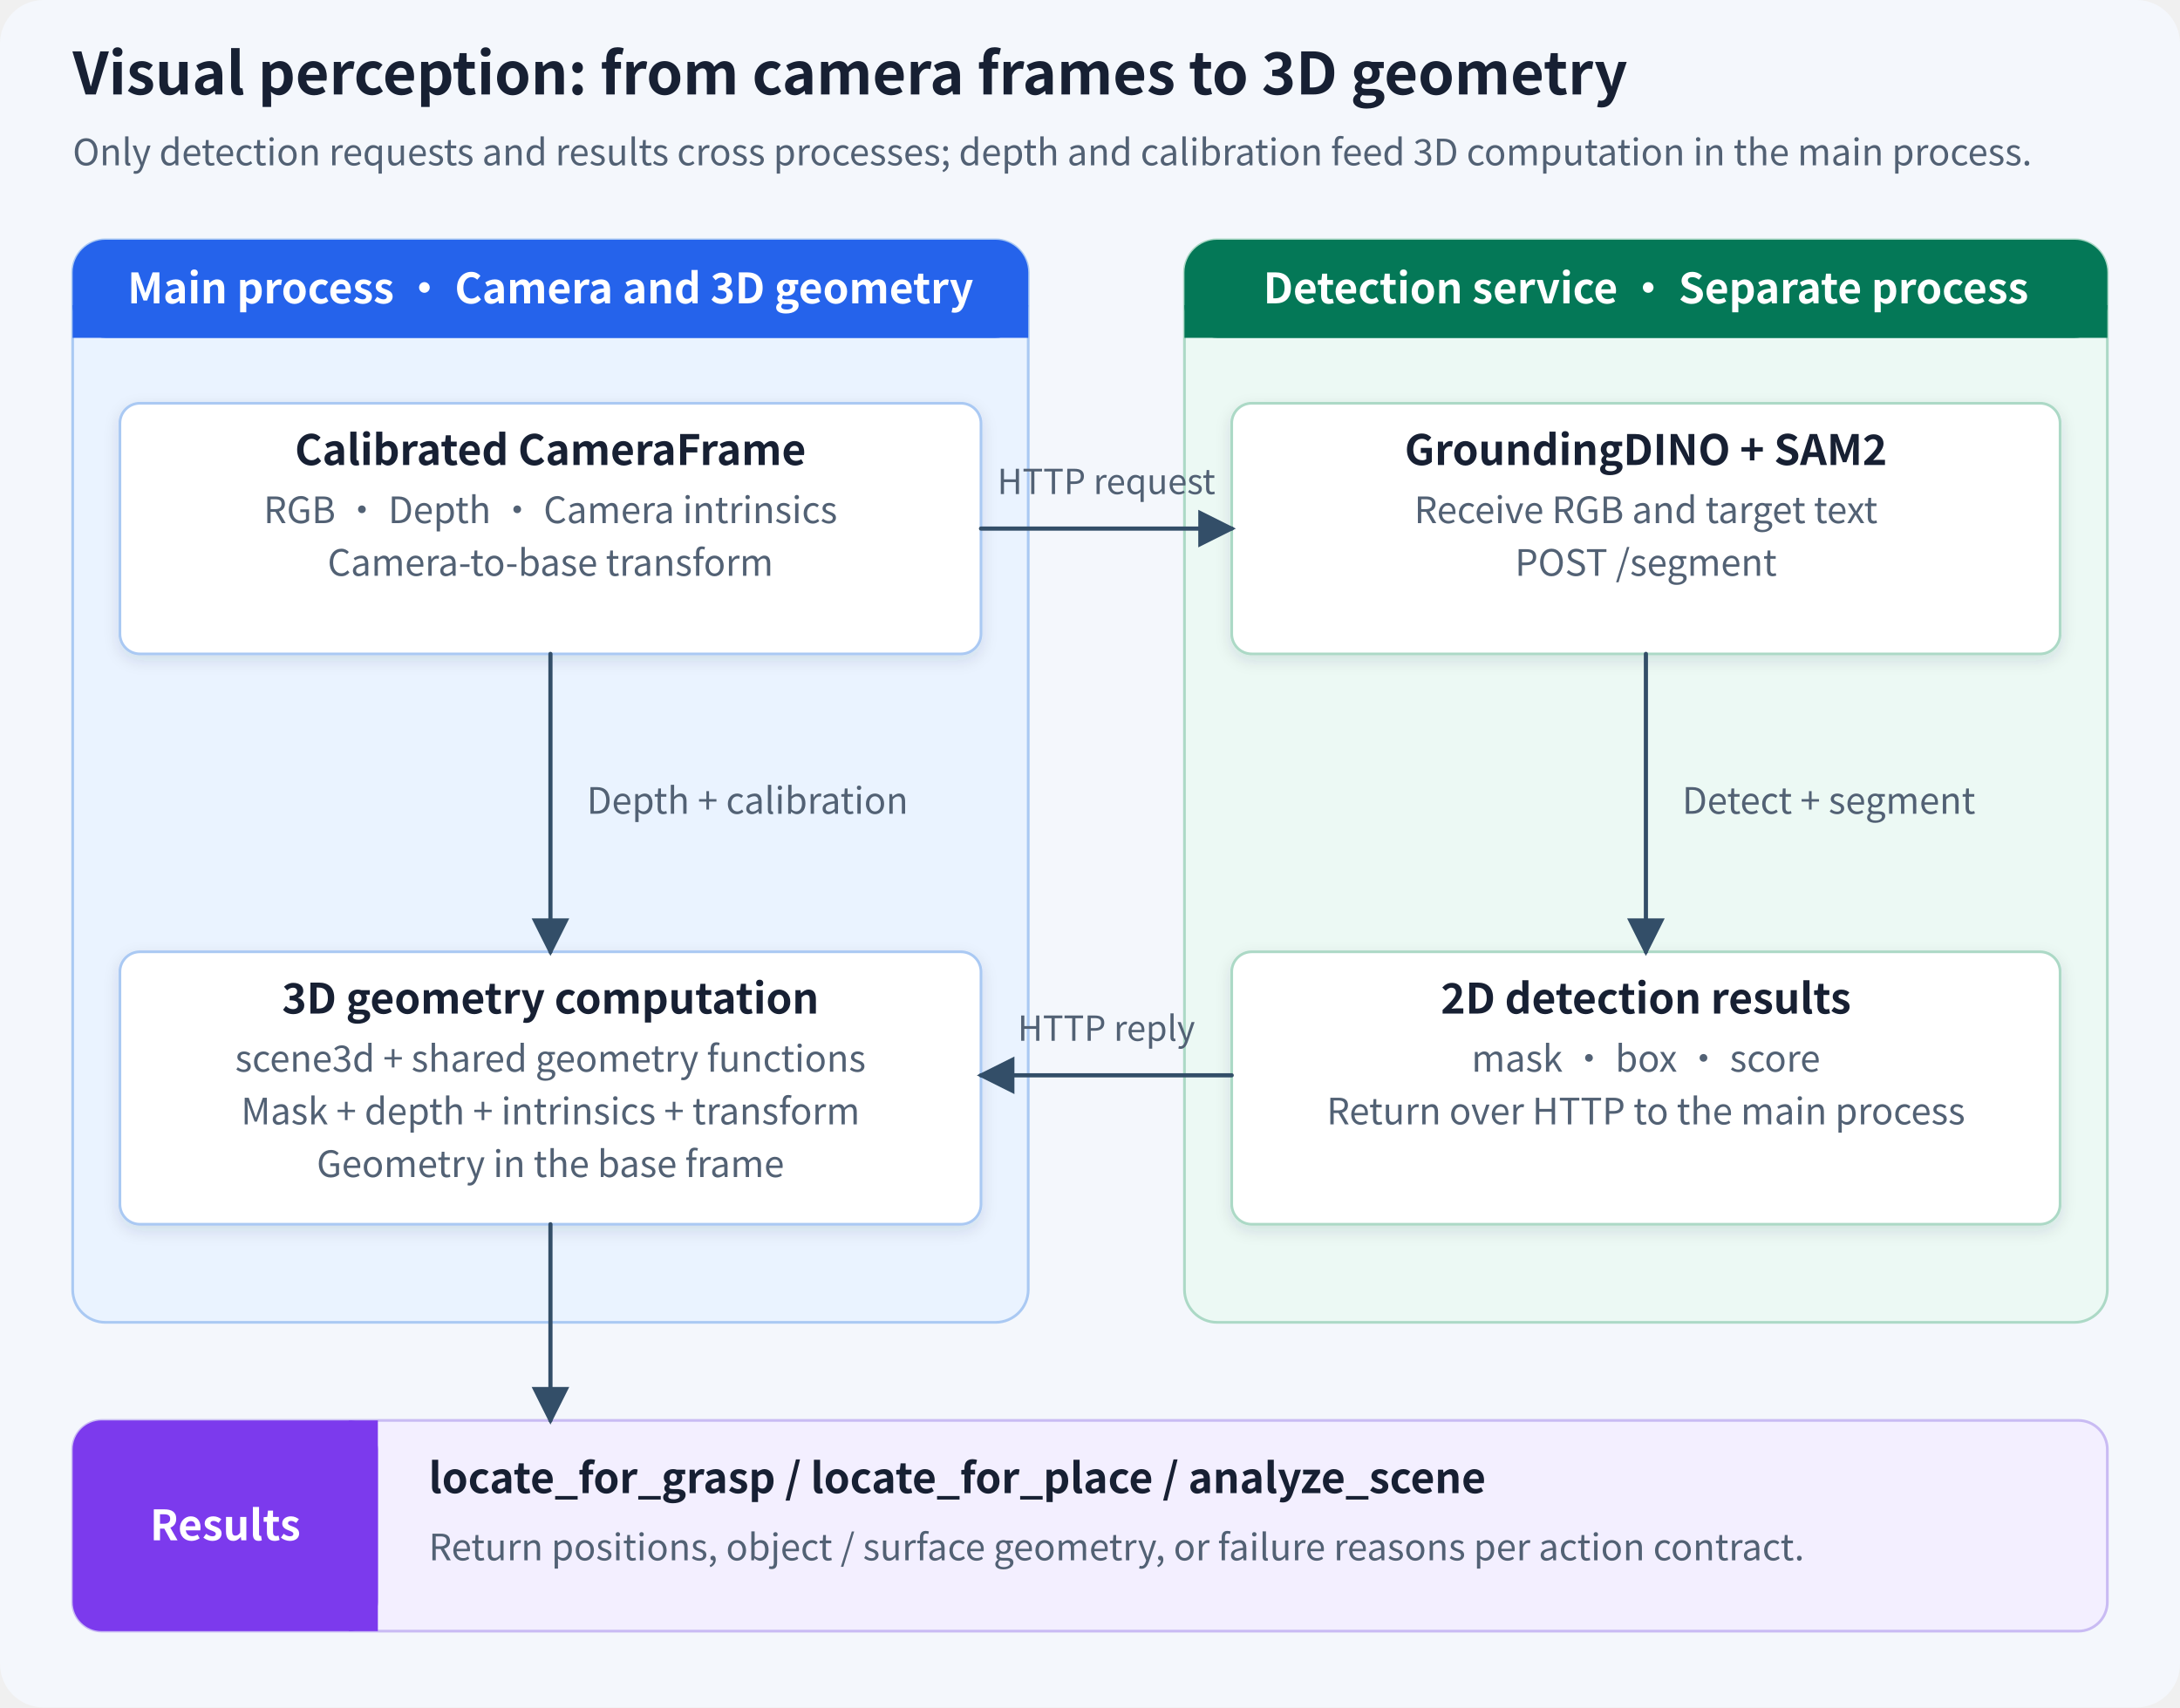
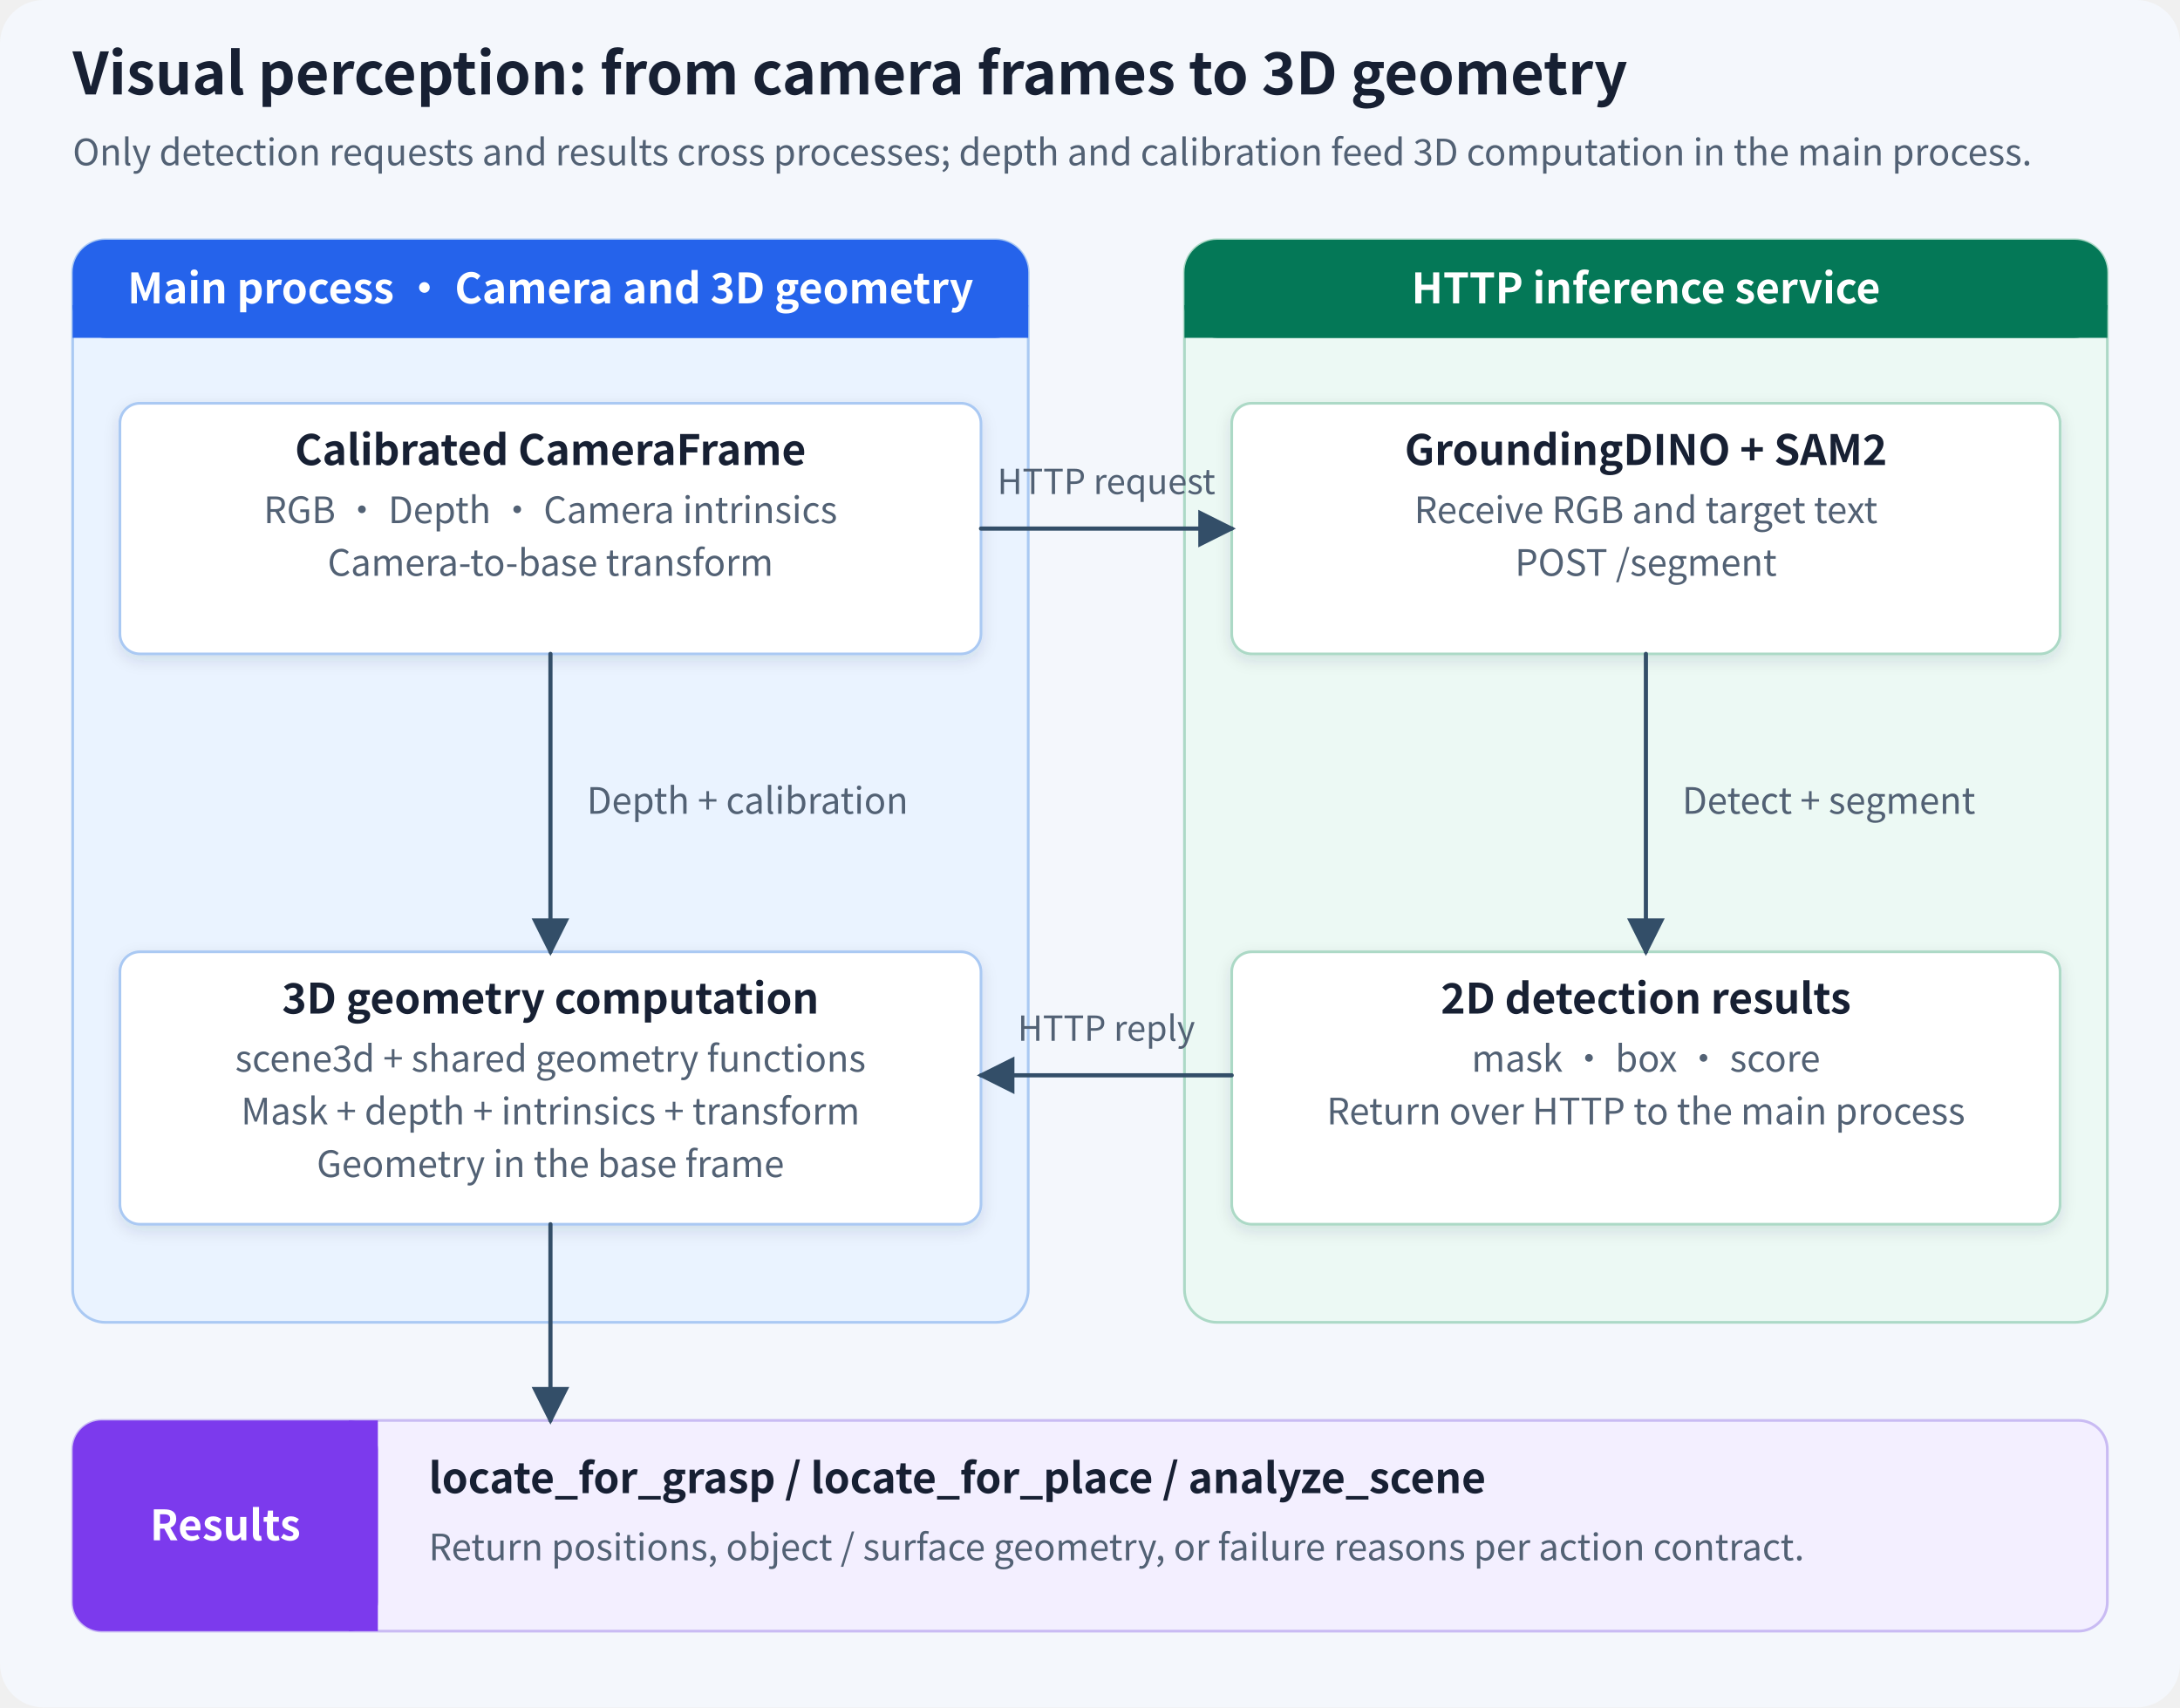
<svg xmlns="http://www.w3.org/2000/svg" width="1200" height="940" viewBox="0 0 1200 940" role="img" aria-labelledby="title desc">
  <defs>
    <marker id="arrow" markerWidth="9" markerHeight="9" refX="8" refY="4.5" orient="auto">
      <path d="M0 0 L9 4.5 L0 9 Z" fill="#334e68" />
    </marker>
    <marker id="input-arrow" markerWidth="9" markerHeight="9" refX="8" refY="4.5" orient="auto">
      <path d="M0 0 L9 4.5 L0 9 Z" fill="#b45309" />
    </marker>
    <filter id="shadow" x="-10%" y="-15%" width="120%" height="140%">
      <feDropShadow dx="0" dy="3" stdDeviation="4" flood-color="#19324d" flood-opacity="0.12" />
    </filter>
    <style>text { font-family: "Noto Sans CJK SC", "Microsoft YaHei", "PingFang SC", sans-serif; } path, line { stroke-linejoin: round; stroke-linecap: round; }</style>
  </defs>
  <rect x="0" y="0" width="1200" height="940" rx="24" fill="#f4f7fc" />
  <text id="text-1" x="40" y="52" font-size="32" font-weight="700" fill="#172033" text-anchor="start" data-max-width="1120">Visual perception: from camera frames to 3D geometry</text>
  <text id="text-2" x="40" y="91" font-size="20" font-weight="400" fill="#526174" text-anchor="start" data-max-width="1120">Only detection requests and results cross processes; depth and calibration feed 3D computation in the main process.</text>
  <rect x="40" y="132" width="526" height="596" rx="18" fill="#eaf3ff" stroke="#aac9f3" stroke-width="1.5" />
  <rect x="40" y="132" width="526" height="54" rx="18" fill="#2563eb" />
  <rect x="40" y="168" width="526" height="18" rx="0" fill="#2563eb" />
  <text id="text-3" x="303.0" y="167" font-size="23" font-weight="700" fill="#ffffff" text-anchor="middle" data-max-width="502">Main process · Camera and 3D geometry</text>
  <rect x="652" y="132" width="508" height="596" rx="18" fill="#ecf9f4" stroke="#acd9c6" stroke-width="1.5" />
  <rect x="652" y="132" width="508" height="54" rx="18" fill="#047857" />
  <rect x="652" y="168" width="508" height="18" rx="0" fill="#047857" />
-   <text id="text-4" x="906.0" y="167" font-size="23" font-weight="700" fill="#ffffff" text-anchor="middle" data-max-width="484">Detection service · Separate process</text>
+   <text id="text-4" x="906.0" y="167" font-size="23" font-weight="700" fill="#ffffff" text-anchor="middle" data-max-width="484">HTTP inference service</text>
  <rect x="66" y="222" width="474" height="138" rx="11" fill="#ffffff" stroke="#aac9f3" stroke-width="1.5" filter="url(#shadow)" />
  <text id="text-5" x="303.0" y="256" font-size="23" font-weight="700" fill="#172033" text-anchor="middle" data-max-width="442">Calibrated CameraFrame</text>
  <text id="text-6" x="303.0" y="288" font-size="20" font-weight="400" fill="#526174" text-anchor="middle" data-max-width="442">RGB · Depth · Camera intrinsics</text>
  <text id="text-7" x="303.0" y="317" font-size="20" font-weight="400" fill="#526174" text-anchor="middle" data-max-width="442">Camera-to-base transform</text>
  <rect x="678" y="222" width="456" height="138" rx="11" fill="#ffffff" stroke="#acd9c6" stroke-width="1.5" filter="url(#shadow)" />
  <text id="text-8" x="906.0" y="256" font-size="23" font-weight="700" fill="#172033" text-anchor="middle" data-max-width="424">GroundingDINO + SAM2</text>
  <text id="text-9" x="906.0" y="288" font-size="20" font-weight="400" fill="#526174" text-anchor="middle" data-max-width="424">Receive RGB and target text</text>
  <text id="text-10" x="906.0" y="317" font-size="20" font-weight="400" fill="#526174" text-anchor="middle" data-max-width="424">POST /segment</text>
  <rect x="66" y="524" width="474" height="150" rx="11" fill="#ffffff" stroke="#aac9f3" stroke-width="1.5" filter="url(#shadow)" />
  <text id="text-11" x="303.0" y="558" font-size="23" font-weight="700" fill="#172033" text-anchor="middle" data-max-width="442">3D geometry computation</text>
  <text id="text-12" x="303.0" y="590" font-size="20" font-weight="400" fill="#526174" text-anchor="middle" data-max-width="442">scene3d + shared geometry functions</text>
  <text id="text-13" x="303.0" y="619" font-size="20" font-weight="400" fill="#526174" text-anchor="middle" data-max-width="442">Mask + depth + intrinsics + transform</text>
  <text id="text-14" x="303.0" y="648" font-size="20" font-weight="400" fill="#526174" text-anchor="middle" data-max-width="442">Geometry in the base frame</text>
  <rect x="678" y="524" width="456" height="150" rx="11" fill="#ffffff" stroke="#acd9c6" stroke-width="1.5" filter="url(#shadow)" />
  <text id="text-15" x="906.0" y="558" font-size="23" font-weight="700" fill="#172033" text-anchor="middle" data-max-width="424">2D detection results</text>
  <text id="text-16" x="906.0" y="590" font-size="20" font-weight="400" fill="#526174" text-anchor="middle" data-max-width="424">mask · box · score</text>
  <text id="text-17" x="906.0" y="619" font-size="20" font-weight="400" fill="#526174" text-anchor="middle" data-max-width="424">Return over HTTP to the main process</text>
  <path d="M540 291 L678 291" fill="none" stroke="#334e68" stroke-width="2.3" marker-end="url(#arrow)" />
  <text id="text-18" x="609" y="272" font-size="19" font-weight="400" fill="#526174" text-anchor="middle" data-max-width="128">HTTP request</text>
  <path d="M303 360 L303 524" fill="none" stroke="#334e68" stroke-width="2.3" marker-end="url(#arrow)" />
  <text id="text-19" x="323" y="448" font-size="20" font-weight="400" fill="#526174" text-anchor="start" data-max-width="208">Depth + calibration</text>
  <path d="M906 360 L906 524" fill="none" stroke="#334e68" stroke-width="2.3" marker-end="url(#arrow)" />
  <text id="text-20" x="926" y="448" font-size="20" font-weight="400" fill="#526174" text-anchor="start" data-max-width="210">Detect + segment</text>
  <path d="M678 592 L540 592" fill="none" stroke="#334e68" stroke-width="2.3" marker-end="url(#arrow)" />
  <text id="text-21" x="609" y="573" font-size="19" font-weight="400" fill="#526174" text-anchor="middle" data-max-width="128">HTTP reply</text>
  <rect x="40" y="782" width="1120" height="116" rx="16" fill="#f3efff" stroke="#c9bbf3" stroke-width="1.5" />
  <rect x="40" y="782" width="168" height="116" rx="16" fill="#7c3aed" />
  <rect x="192" y="782" width="16" height="116" rx="0" fill="#7c3aed" />
  <text id="text-22" x="124.0" y="848.0" font-size="23" font-weight="700" fill="#ffffff" text-anchor="middle" data-max-width="144">Results</text>
  <text id="text-23" x="236" y="822" font-size="23" font-weight="700" fill="#172033" text-anchor="start" data-max-width="898">locate_for_grasp / locate_for_place / analyze_scene</text>
  <text id="text-24" x="236" y="859" font-size="20" font-weight="400" fill="#526174" text-anchor="start" data-max-width="898">Return positions, object / surface geometry, or failure reasons per action contract.</text>
  <path d="M303 674 L303 782" fill="none" stroke="#334e68" stroke-width="2.3" marker-end="url(#arrow)" />
</svg>
